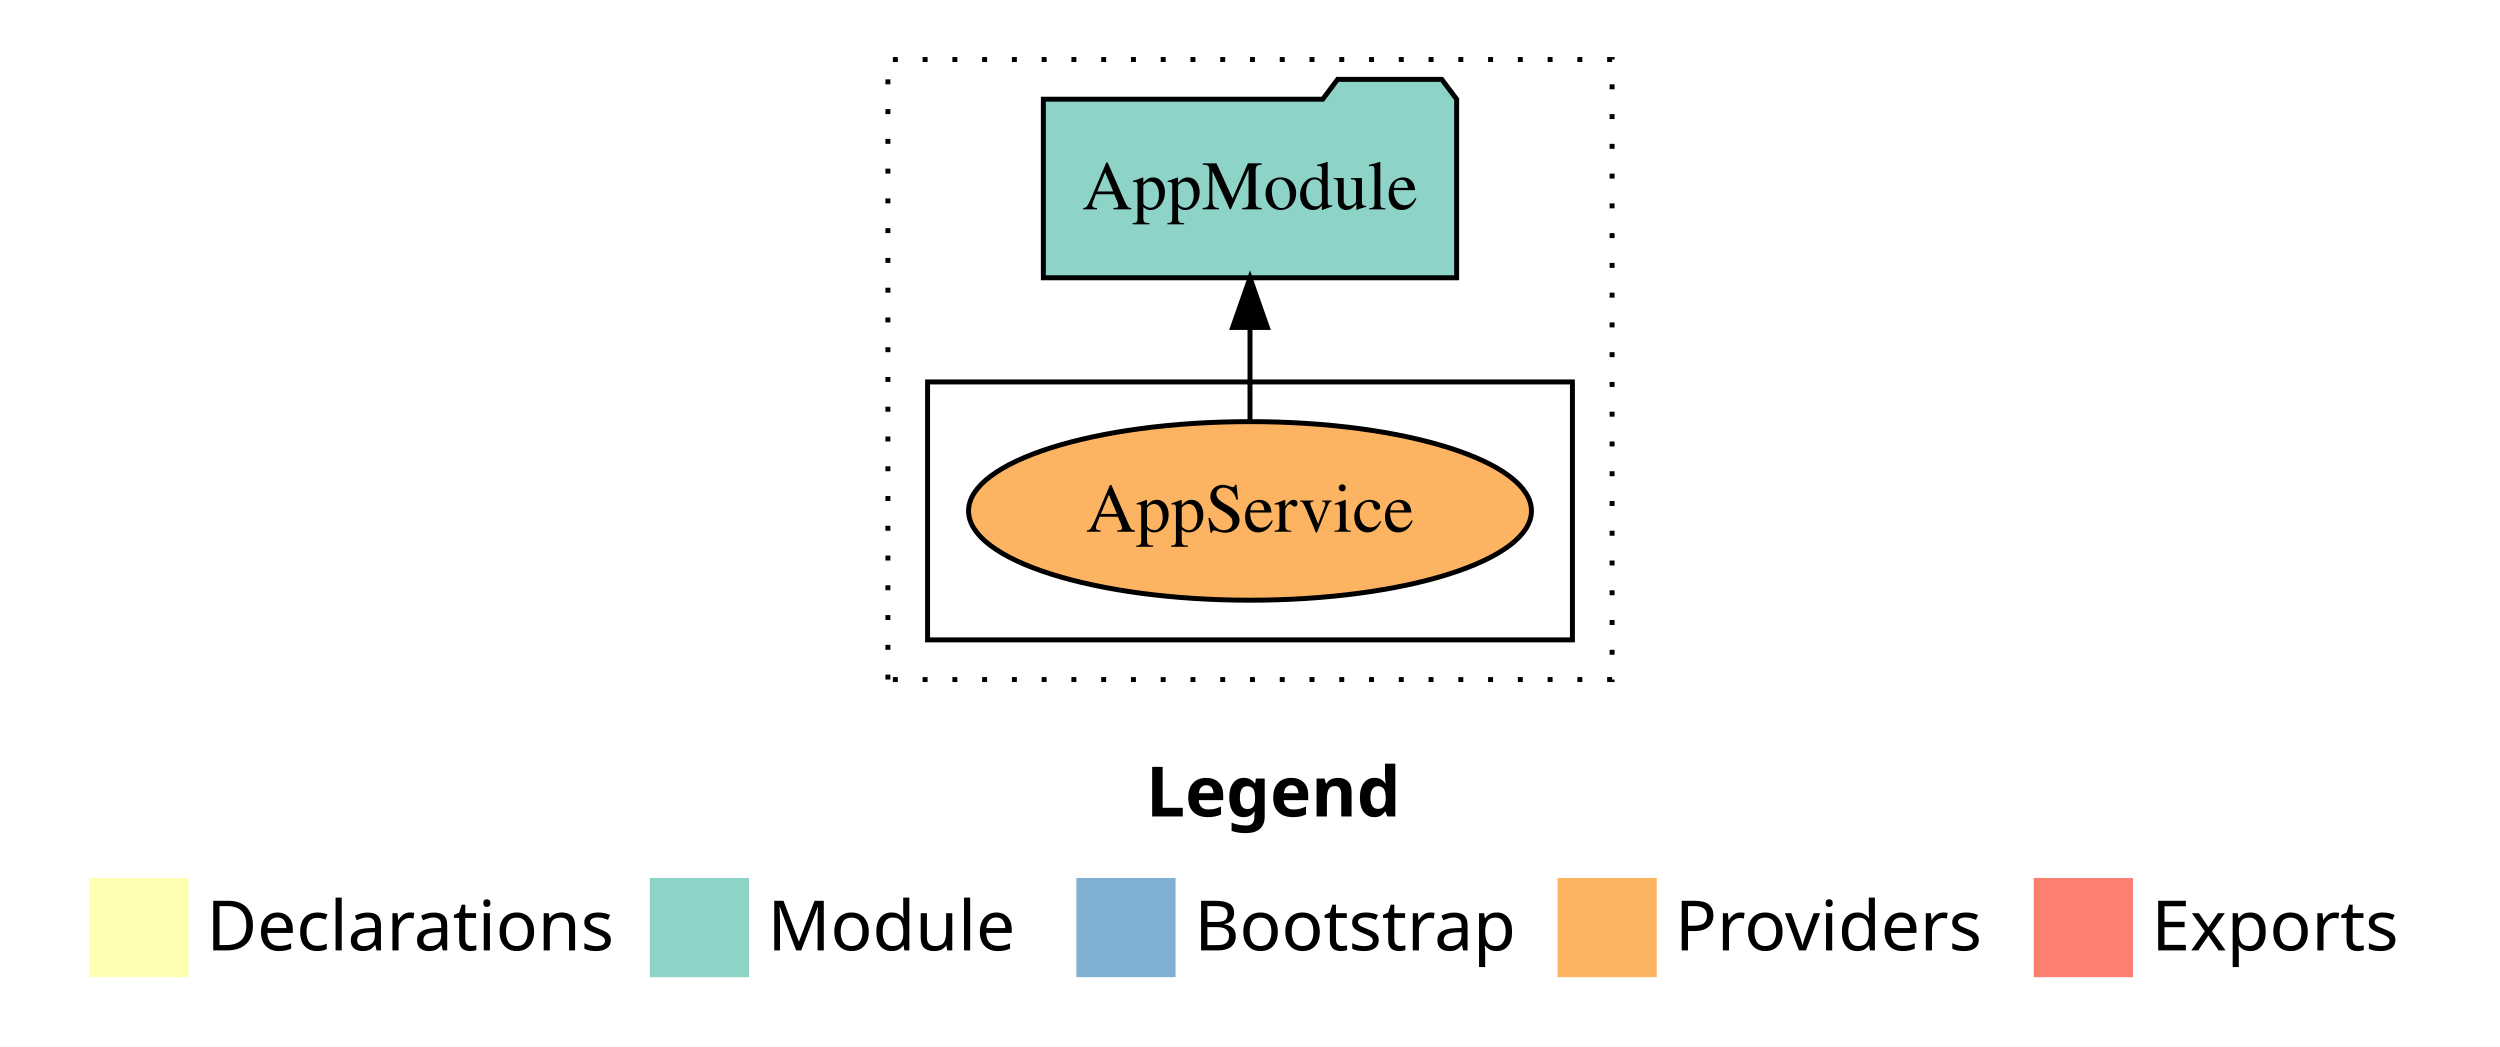
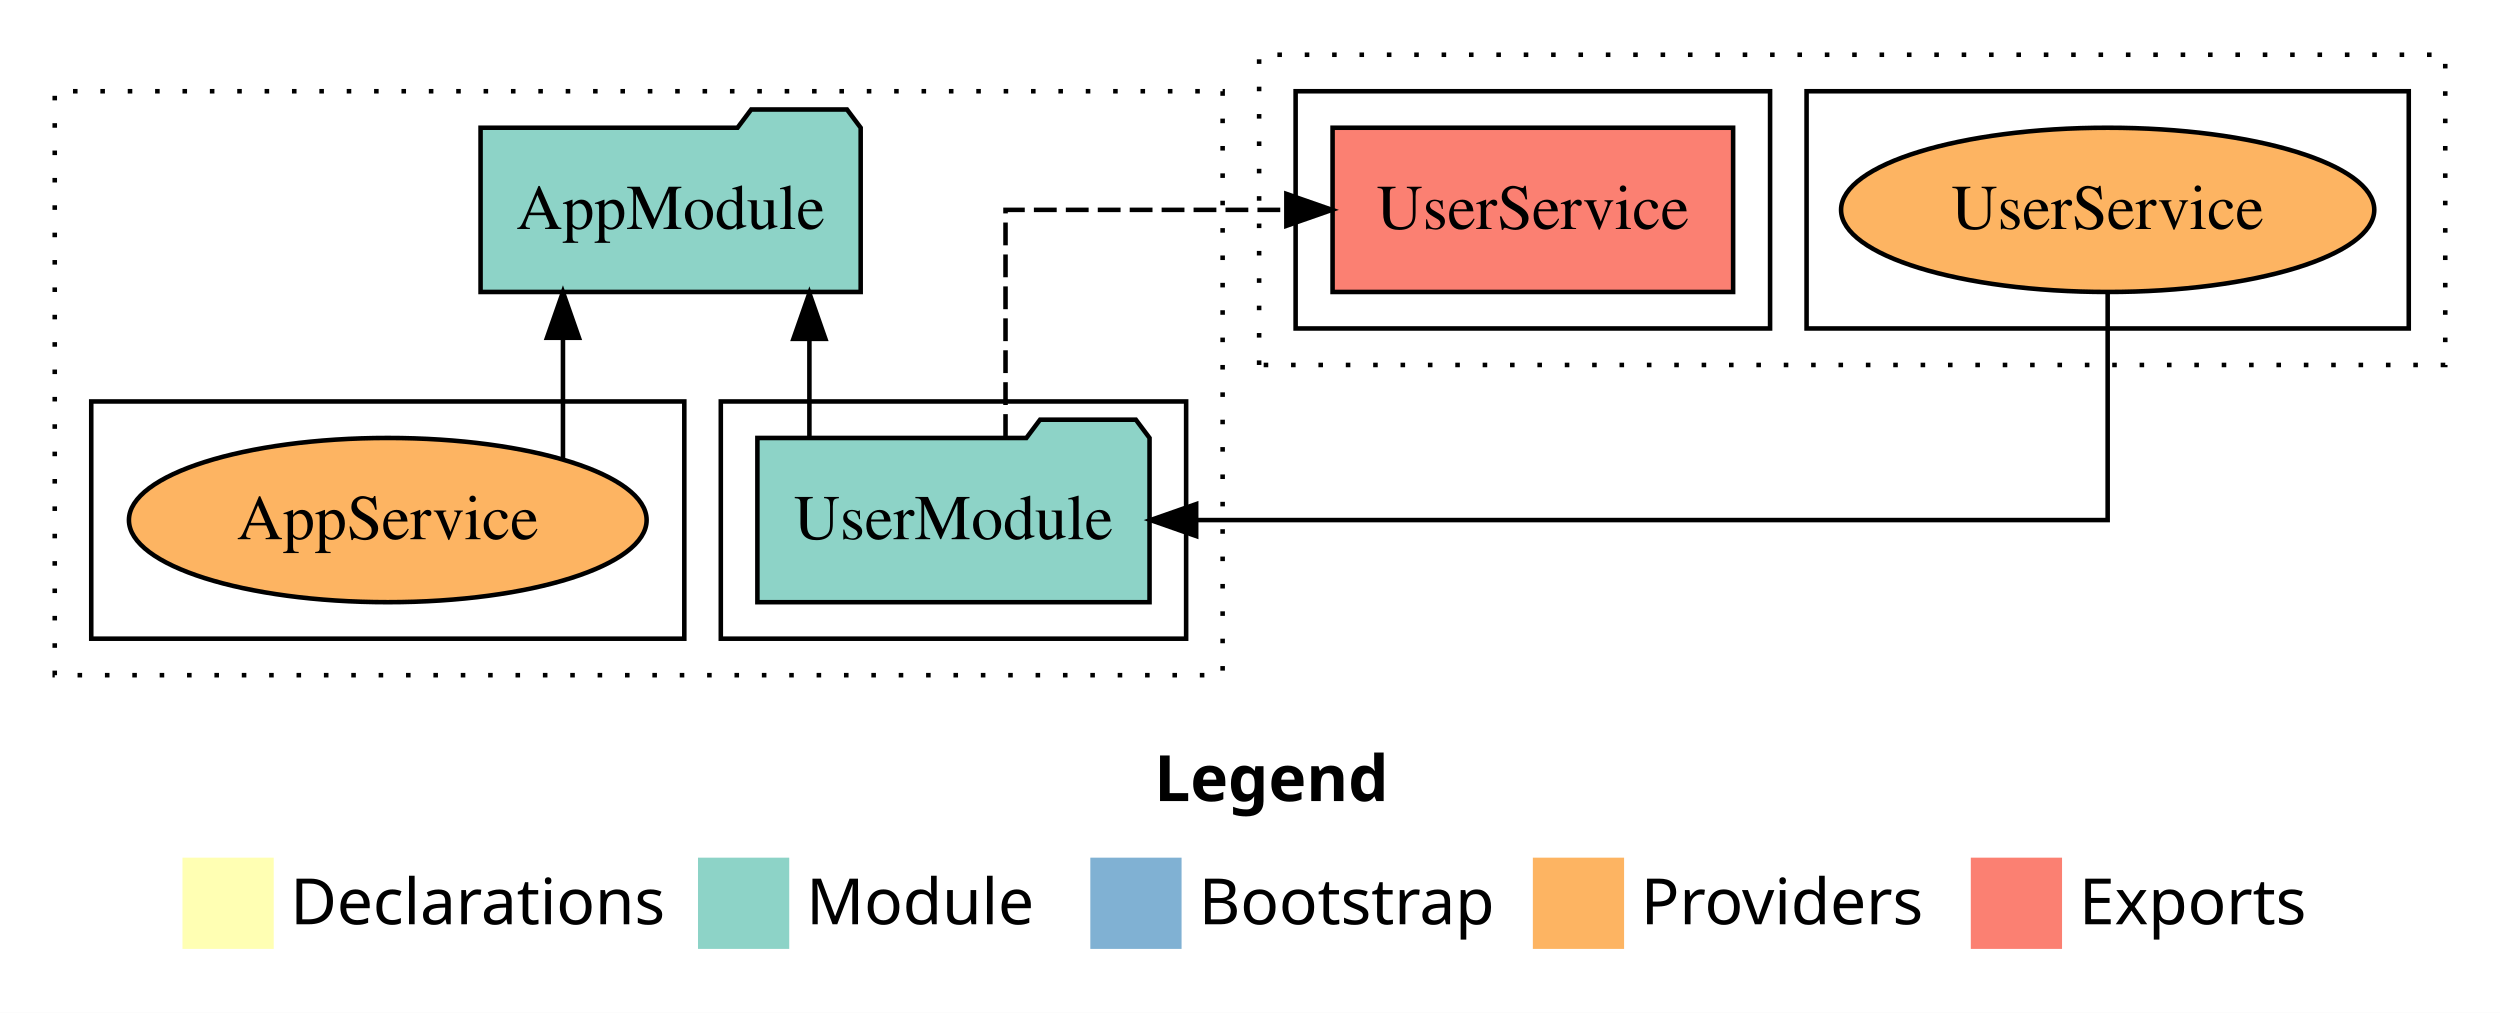
- <svg xmlns="http://www.w3.org/2000/svg" width="504pt" height="211pt" viewBox="0.00 0.00 504.00 211.00">
-   <g id="graph0" class="graph" transform="scale(1 1) rotate(0) translate(4 207)">
-     <polygon fill="white" stroke="transparent" points="-4,4 -4,-207 500,-207 500,4 -4,4" />
-     <text text-anchor="start" x="227.01" y="-42.4" font-family="sans-serif" font-weight="bold" font-size="14.00">Legend</text>
-     <polygon fill="#ffffb3" stroke="transparent" points="14,-10 14,-30 34,-30 34,-10 14,-10" />
-     <text text-anchor="start" x="37.63" y="-15.4" font-family="sans-serif" font-size="14.00">  Declarations</text>
-     <polygon fill="#8dd3c7" stroke="transparent" points="127,-10 127,-30 147,-30 147,-10 127,-10" />
-     <text text-anchor="start" x="150.73" y="-15.4" font-family="sans-serif" font-size="14.00">  Module</text>
-     <polygon fill="#80b1d3" stroke="transparent" points="213,-10 213,-30 233,-30 233,-10 213,-10" />
-     <text text-anchor="start" x="236.78" y="-15.4" font-family="sans-serif" font-size="14.00">  Bootstrap</text>
-     <polygon fill="#fdb462" stroke="transparent" points="310,-10 310,-30 330,-30 330,-10 310,-10" />
-     <text text-anchor="start" x="333.67" y="-15.4" font-family="sans-serif" font-size="14.00">  Providers</text>
-     <polygon fill="#fb8072" stroke="transparent" points="406,-10 406,-30 426,-30 426,-10 406,-10" />
-     <text text-anchor="start" x="429.73" y="-15.4" font-family="sans-serif" font-size="14.00">  Exports</text>
+ <svg xmlns="http://www.w3.org/2000/svg" width="548pt" height="222pt" viewBox="0.00 0.00 548.00 222.00">
+   <g id="graph0" class="graph" transform="scale(1 1) rotate(0) translate(4 218)">
+     <polygon fill="white" stroke="transparent" points="-4,4 -4,-218 544,-218 544,4 -4,4" />
+     <text text-anchor="start" x="249.01" y="-42.4" font-family="sans-serif" font-weight="bold" font-size="14.00">Legend</text>
+     <polygon fill="#ffffb3" stroke="transparent" points="36,-10 36,-30 56,-30 56,-10 36,-10" />
+     <text text-anchor="start" x="59.63" y="-15.4" font-family="sans-serif" font-size="14.00">  Declarations</text>
+     <polygon fill="#8dd3c7" stroke="transparent" points="149,-10 149,-30 169,-30 169,-10 149,-10" />
+     <text text-anchor="start" x="172.73" y="-15.4" font-family="sans-serif" font-size="14.00">  Module</text>
+     <polygon fill="#80b1d3" stroke="transparent" points="235,-10 235,-30 255,-30 255,-10 235,-10" />
+     <text text-anchor="start" x="258.78" y="-15.4" font-family="sans-serif" font-size="14.00">  Bootstrap</text>
+     <polygon fill="#fdb462" stroke="transparent" points="332,-10 332,-30 352,-30 352,-10 332,-10" />
+     <text text-anchor="start" x="355.67" y="-15.4" font-family="sans-serif" font-size="14.00">  Providers</text>
+     <polygon fill="#fb8072" stroke="transparent" points="428,-10 428,-30 448,-30 448,-10 428,-10" />
+     <text text-anchor="start" x="451.73" y="-15.4" font-family="sans-serif" font-size="14.00">  Exports</text>
    <g id="clust1" class="cluster">
-       <polygon fill="none" stroke="black" stroke-dasharray="1,5" points="175,-70 175,-195 321,-195 321,-70 175,-70" />
+       <polygon fill="none" stroke="black" stroke-dasharray="1,5" points="8,-70 8,-198 264,-198 264,-70 8,-70" />
+     </g>
+     <g id="clust3" class="cluster">
+       <polygon fill="none" stroke="black" points="154,-78 154,-130 256,-130 256,-78 154,-78" />
    </g>
    <g id="clust6" class="cluster">
-       <polygon fill="none" stroke="black" points="183,-78 183,-130 313,-130 313,-78 183,-78" />
+       <polygon fill="none" stroke="black" points="16,-78 16,-130 146,-130 146,-78 16,-78" />
+     </g>
+     <g id="clust7" class="cluster">
+       <polygon fill="none" stroke="black" stroke-dasharray="1,5" points="272,-138 272,-206 532,-206 532,-138 272,-138" />
+     </g>
+     <g id="clust12" class="cluster">
+       <polygon fill="none" stroke="black" points="392,-146 392,-198 524,-198 524,-146 392,-146" />
+     </g>
+     <g id="clust10" class="cluster">
+       <polygon fill="none" stroke="black" points="280,-146 280,-198 384,-198 384,-146 280,-146" />
    </g>
    <g id="node1" class="node">
-       <ellipse fill="#fdb462" stroke="black" cx="248" cy="-104" rx="56.74" ry="18" />
-       <text text-anchor="middle" x="248" y="-99.8" font-family="Times,serif" font-size="14.00">AppService</text>
+       <polygon fill="#8dd3c7" stroke="black" points="247.98,-122 244.98,-126 223.98,-126 220.98,-122 162.02,-122 162.02,-86 247.98,-86 247.98,-122" />
+       <text text-anchor="middle" x="205" y="-99.8" font-family="Times,serif" font-size="14.00">UserModule</text>
    </g>
    <g id="node2" class="node">
-       <polygon fill="#8dd3c7" stroke="black" points="289.66,-187 286.66,-191 265.66,-191 262.66,-187 206.34,-187 206.34,-151 289.66,-151 289.66,-187" />
-       <text text-anchor="middle" x="248" y="-164.8" font-family="Times,serif" font-size="14.00">AppModule</text>
+       <polygon fill="#8dd3c7" stroke="black" points="184.66,-190 181.66,-194 160.66,-194 157.66,-190 101.34,-190 101.34,-154 184.66,-154 184.66,-190" />
+       <text text-anchor="middle" x="143" y="-167.8" font-family="Times,serif" font-size="14.00">AppModule</text>
    </g>
    <g id="edge1" class="edge">
-       <path fill="none" stroke="black" d="M248,-122.11C248,-122.11 248,-140.99 248,-140.99" />
-       <polygon fill="black" stroke="black" points="244.5,-140.99 248,-150.99 251.5,-140.99 244.5,-140.99" />
+       <path fill="none" stroke="black" d="M173.42,-122.22C173.42,-122.22 173.42,-143.73 173.42,-143.73" />
+       <polygon fill="black" stroke="black" points="169.92,-143.73 173.42,-153.73 176.92,-143.73 169.92,-143.73" />
+     </g>
+     <g id="node4" class="node">
+       <polygon fill="#fb8072" stroke="black" points="375.9,-190 288.1,-190 288.1,-154 375.9,-154 375.9,-190" />
+       <text text-anchor="middle" x="332" y="-167.8" font-family="Times,serif" font-size="14.00">UserService </text>
+     </g>
+     <g id="edge3" class="edge">
+       <path fill="none" stroke="black" stroke-dasharray="5,2" d="M216.41,-122.22C216.41,-142.37 216.41,-172 216.41,-172 216.41,-172 277.97,-172 277.97,-172" />
+       <polygon fill="black" stroke="black" points="277.97,-175.5 287.97,-172 277.97,-168.5 277.97,-175.5" />
+     </g>
+     <g id="node3" class="node">
+       <ellipse fill="#fdb462" stroke="black" cx="81" cy="-104" rx="56.74" ry="18" />
+       <text text-anchor="middle" x="81" y="-99.8" font-family="Times,serif" font-size="14.00">AppService</text>
+     </g>
+     <g id="edge2" class="edge">
+       <path fill="none" stroke="black" d="M119.4,-117.43C119.4,-117.43 119.4,-143.96 119.4,-143.96" />
+       <polygon fill="black" stroke="black" points="115.9,-143.96 119.4,-153.96 122.9,-143.96 115.9,-143.96" />
+     </g>
+     <g id="node5" class="node">
+       <ellipse fill="#fdb462" stroke="black" cx="458" cy="-172" rx="58.44" ry="18" />
+       <text text-anchor="middle" x="458" y="-167.8" font-family="Times,serif" font-size="14.00">UserService</text>
+     </g>
+     <g id="edge4" class="edge">
+       <path fill="none" stroke="black" d="M458,-153.78C458,-133.63 458,-104 458,-104 458,-104 258.2,-104 258.2,-104" />
+       <polygon fill="black" stroke="black" points="258.2,-100.5 248.2,-104 258.2,-107.5 258.2,-100.5" />
    </g>
  </g>
</svg>
